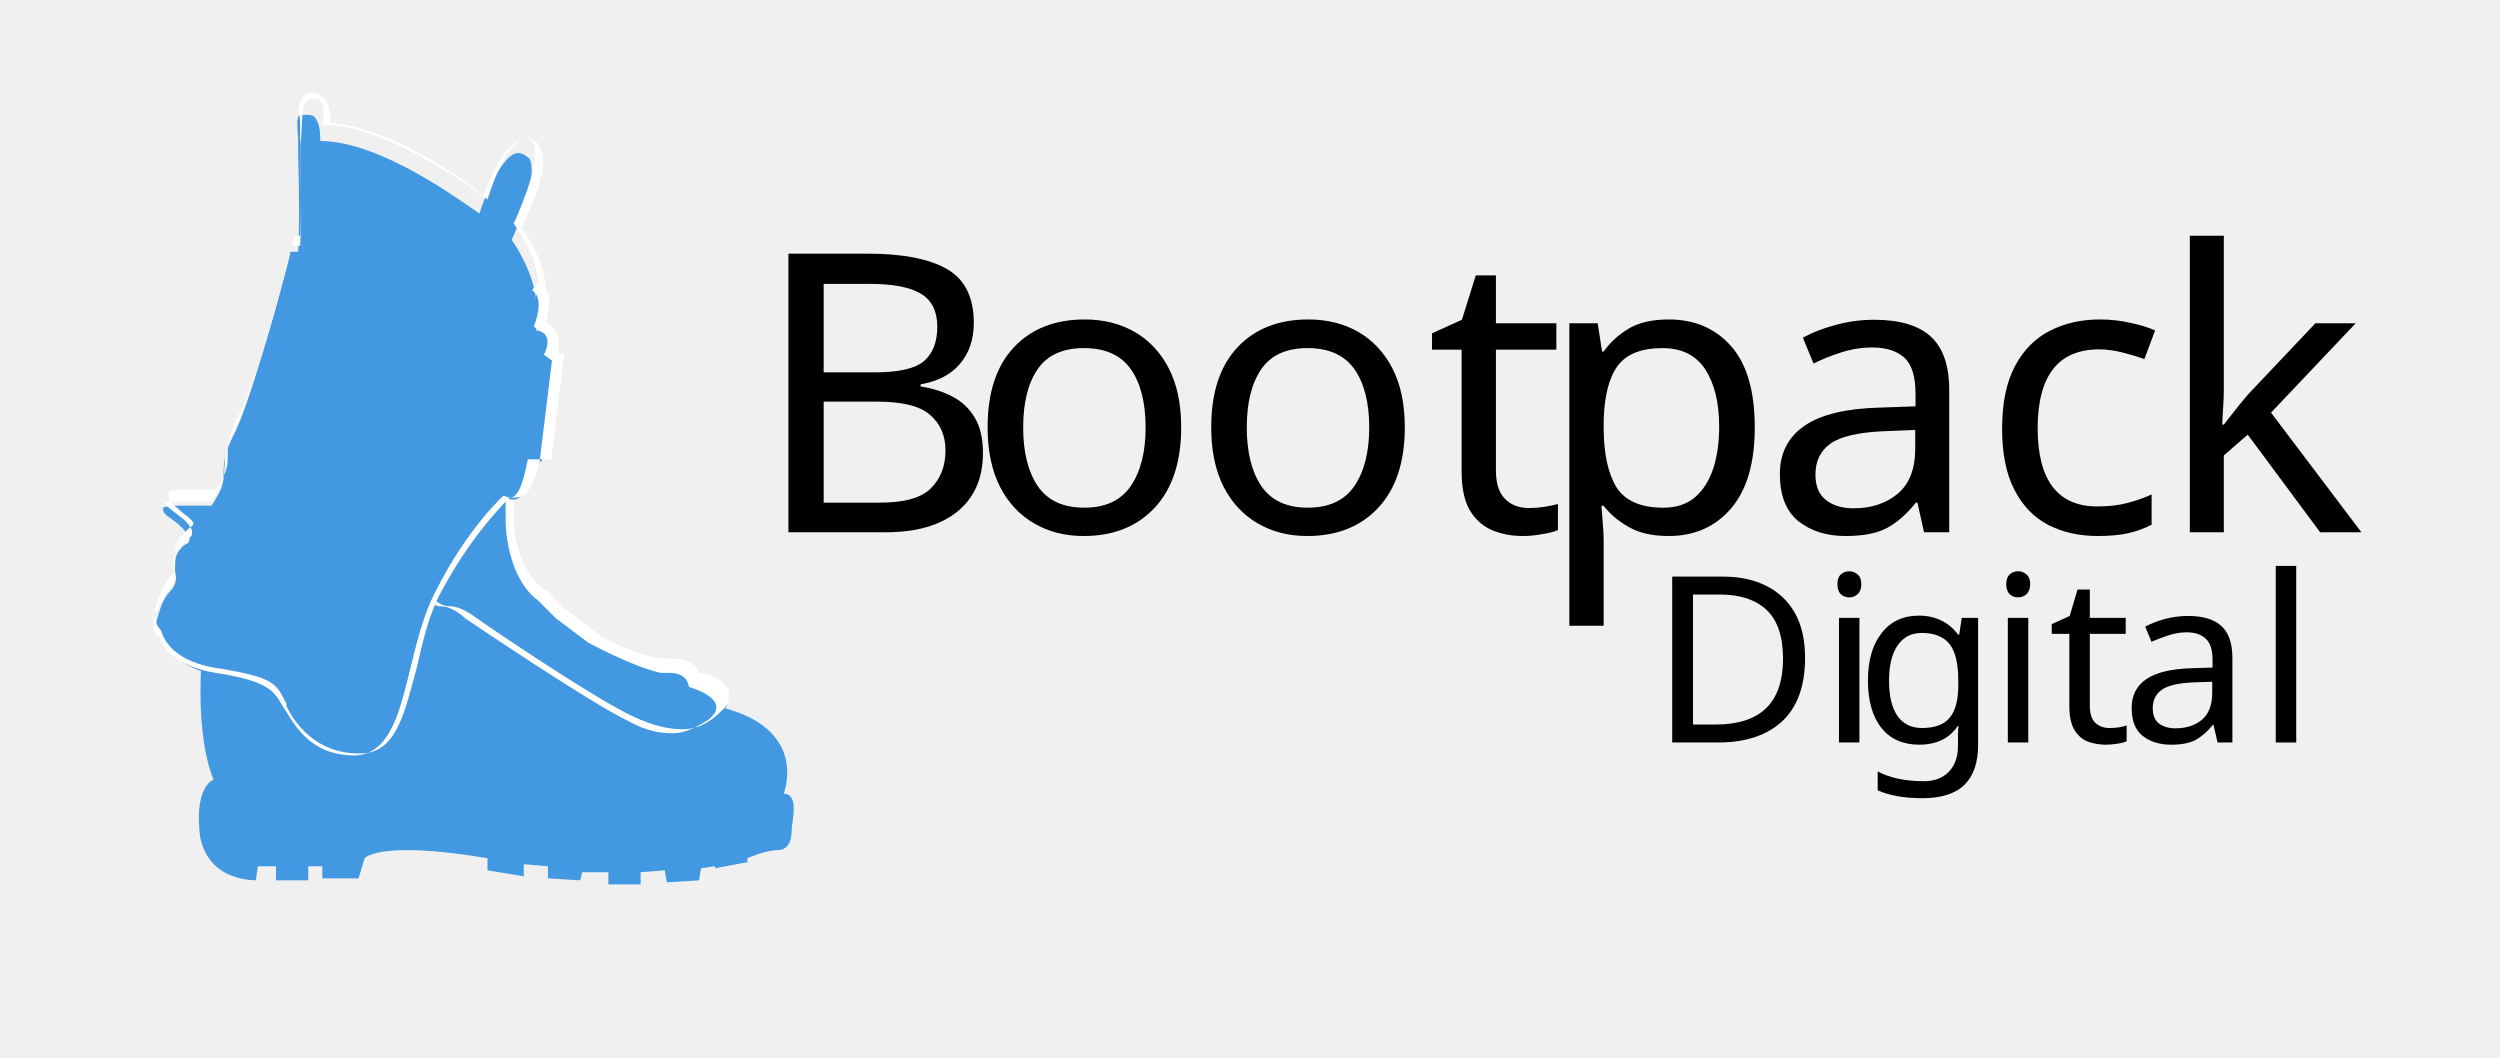
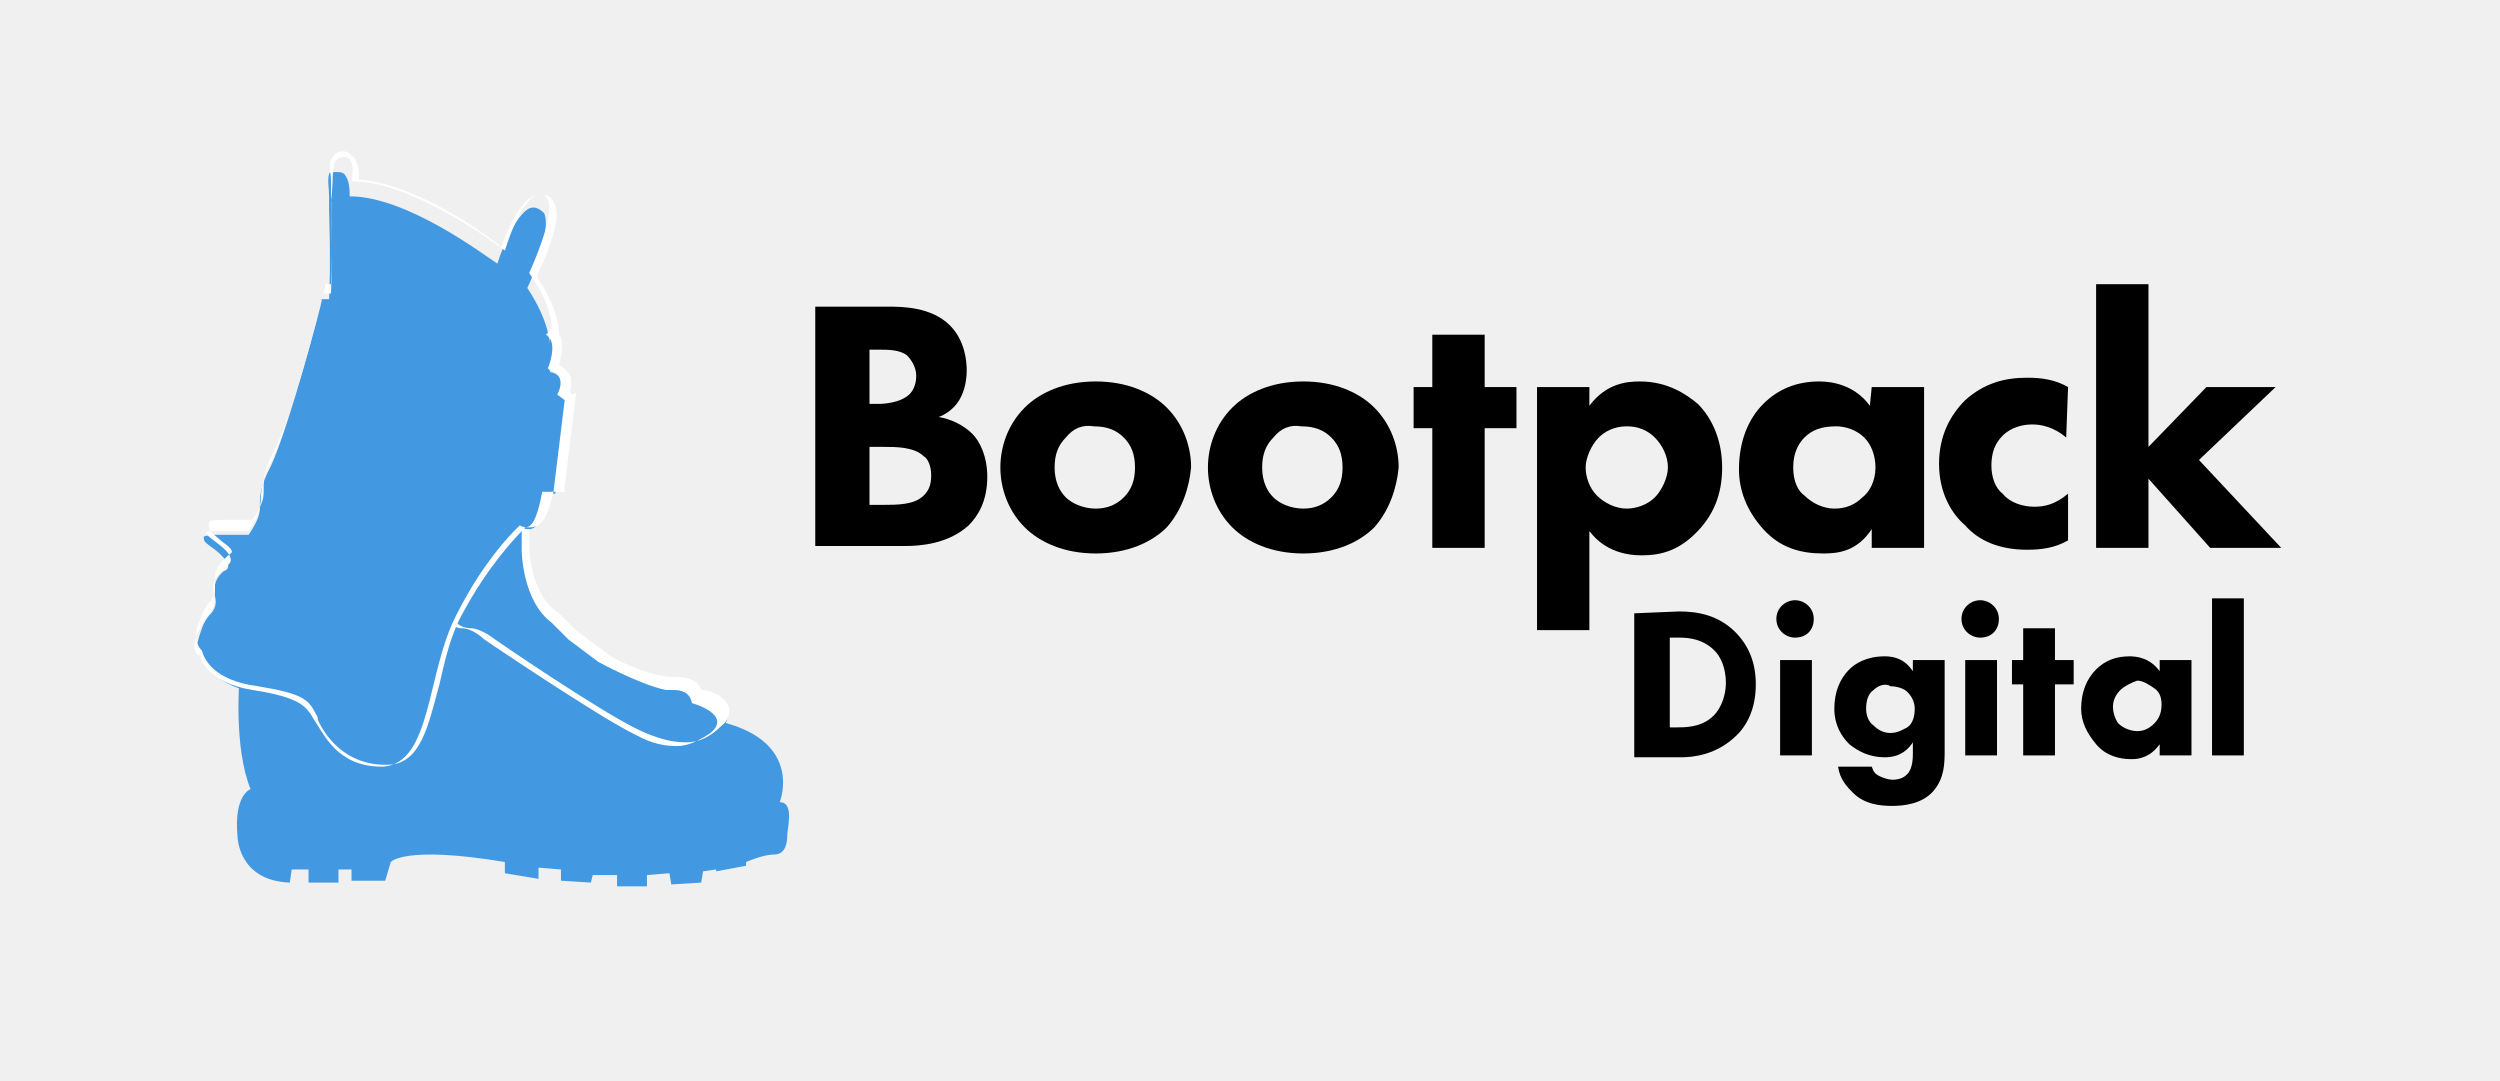
- <svg xmlns="http://www.w3.org/2000/svg" version="1.1" id="Layer_1" x="0px" y="0px" viewBox="0 0 124.1 52.5" style="enable-background:new 0 0 124.1 52.5;" xml:space="preserve">
+ <svg xmlns="http://www.w3.org/2000/svg" version="1.1" id="Calque_1" x="0px" y="0px" viewBox="0 0 133.7 57.8" style="enable-background:new 0 0 133.7 57.8;" xml:space="preserve">
  <style type="text/css">
- 	.st0{font-family:'FuturaPT-Heavy';}
- 	.st1{font-size:19.359px;}
- 	.st2{font-size:11.53px;}
- 	.st3{fill:#4299E1;}
- 	.st4{fill:#FFFFFF;}
+ 	.st0{fill:#4299E1;}
+ 	.st1{fill:#FFFFFF;}
+ 	.st2{enable-background:new    ;}
</style>
  <g>
-     <text transform="matrix(1 0 0 1 37.2622 26.4204)" class="st0 st1">B</text>
-     <text transform="matrix(1 0 0 1 47.9622 26.4204)" class="st0 st1">o</text>
-     <text transform="matrix(1 0 0 1 59.0622 26.4204)" class="st0 st1">ot</text>
-     <text transform="matrix(1 0 0 1 76.2622 26.4204)" class="st0 st1">p</text>
-     <text transform="matrix(1 0 0 1 87.4622 26.4204)" class="st0 st1">ac</text>
-     <text transform="matrix(1 0 0 1 107.0622 26.4204)" class="st0 st1">k</text>
-     <text transform="matrix(1 0 0 1 81.8842 36.8569)" class="st0 st2">Di</text>
-     <text transform="matrix(1 0 0 1 92.0842 36.8569)" class="st0 st2">g</text>
-     <text transform="matrix(1 0 0 1 98.6842 36.8569)" class="st0 st2">it</text>
-     <text transform="matrix(1 0 0 1 105.2842 36.8569)" class="st0 st2">a</text>
-     <text transform="matrix(1 0 0 1 111.9842 36.8569)" class="st0 st2">l</text>
+     <path class="st0" d="M12.8,36.4c0,0-0.3,3.6,0.6,5.8c0,0-0.9,0.3-0.7,2.5c0,0,0,2.4,2.8,2.5l0.1-0.7h0.9v0.7h1.6v-0.7h0.7v0.6h1.8   l0.3-1c0,0,0.7-0.9,6.1,0v0.6l1.8,0.3v-0.6l1.2,0.1v0.6l1.6,0.1l0.1-0.4H33v0.6h1.6v-0.6l1.2-0.1l0.1,0.6l1.6-0.1l0.1-0.6l0.7-0.1   v0.1l1.6-0.3v-0.2c0,0,0.9-0.4,1.5-0.4s0.7-0.6,0.7-1s0.4-1.8-0.4-1.8c0,0,1.5-3.7-4.2-4.5l-4.9-1l-8.8-6.1L12.8,36.4z" />
+     <g>
+       <path class="st0" d="M36.7,39.9c-0.6,0-1.3-0.1-2.2-0.6c-1.9-0.9-7.8-4.9-8.1-5.1c0,0-0.6-0.4-1.2-0.6c-0.7,0-0.9-0.6-0.9-0.6l0,0    l3.7-6v2.4c0,0,0,2.7,1.6,3.7l1,0.9l1.6,1.2c0,0,2.1,1.2,3.6,1.3c0,0,0.1,0,0.4,0c0.6,0,1,0.3,1.2,0.7c0.3,0,1.3,0.4,1.5,1    c0,0.3,0,0.4-0.3,0.7C38.1,39.7,37.5,39.9,36.7,39.9z" />
+       <path class="st1" d="M27.9,27.5v1.9c0,0,0,2.7,1.6,3.9l0.9,0.9l1.6,1.2c0,0,2.2,1.2,3.6,1.5c0,0,0.1,0,0.4,0c0.4,0,0.9,0.1,1,0.7    c0,0,2.2,0.6,1,1.6c-0.6,0.4-1.2,0.7-1.8,0.7s-1.3-0.1-2.2-0.6c-1.9-0.9-8.1-5.1-8.1-5.1s-0.6-0.6-1.2-0.6C24.1,33.6,24,33,24,33    L27.9,27.5 M28.2,26.4l-0.6,0.9l-3.4,5.4v0.1v0.1c0,0.3,0.4,0.7,1,0.7c0.4,0,1,0.4,1,0.4l0,0l0,0c0.1,0.1,6.1,4.2,8.1,5.1    c0.9,0.4,1.6,0.6,2.4,0.6c0.7,0,1.3-0.3,1.9-0.9c0.4-0.3,0.4-0.7,0.4-0.9c-0.1-0.6-1-1-1.5-1c-0.1-0.4-0.6-0.7-1.3-0.7    c-0.1,0-0.4,0-0.4,0c-1.3-0.1-3.3-1.1-3.4-1.3l-1.6-1.2l-0.9-0.9l0,0l0,0c-1.6-1-1.6-3.6-1.6-3.6v-1.9L28.2,26.4L28.2,26.4z" />
+     </g>
+     <g>
+       <path class="st0" d="M20.4,41.1c-2.1,0-3-1.5-3.4-2.2c0-0.1-0.1-0.1-0.1-0.3l0,0c-0.4-0.6-0.7-1-3.1-1.5s-2.8-1.6-3-1.9    c-0.1-0.1-0.3-0.3-0.3-0.4c0-0.4,0.3-1.2,0.3-1.2c0.1-0.3,0.3-0.6,0.4-0.7c0.3-0.3,0.4-0.6,0.3-1c-0.1-0.7,0.1-1,0.4-1.3    c0.1-0.1,0.3-0.1,0.3-0.3c0.1-0.1-0.3-0.6-0.7-0.9s-0.6-0.4-0.6-0.6l0,0v-0.1c0,0,0.1-0.1,0.9-0.1c0.6,0,1.2,0,1.5,0    c0.6-0.9,0.6-1.2,0.6-1.6s0-1,0.6-2.1c1-2.2,2.7-8.7,2.7-8.8V16h0.4c0.1-1.8,0-4.8,0-4.8c0-0.3,0-0.6,0-0.7c0-0.4-0.1-0.9,0-1.2    c0-0.1,0.3-0.1,0.4-0.1l0,0c0.1,0,0.3,0,0.4,0.1c0.3,0.3,0.3,0.9,0.3,1.2c3,0,7,3,7.9,3.6c0.3-1,1.2-3,1.9-3c0.1,0,0.3,0,0.6,0.3    c0.4,0.9-0.6,3.4-0.9,4c1.2,1.8,1.2,3,1.2,3l0,0v-0.3c0.6,0.4,0.1,1.5,0,1.8l0,0c0.3,0,0.6,0.3,0.6,0.4c0.1,0.3,0,0.7,0,0.9    l0.3,0.1l-0.6,5.1h-0.4c-0.1,1.3-0.6,1.9-1,1.9c-0.1,0-0.3,0-0.3-0.1c-0.4,0.3-1.9,1.9-3.3,4.6c-0.6,1.2-1,2.5-1.3,3.9    c-0.6,2.2-1,4.2-2.7,4.2L20.4,41.1z" />
+       <path class="st1" d="M18.4,8.4c0.7,0,0.4,1.3,0.4,1.3s0,0,0.1,0c3.3,0,8.1,3.7,8.1,3.7c0.6-1.9,1.3-3,1.9-3c0.1,0,0.3,0,0.4,0.3    c0.4,0.9-1,3.9-1,3.9c1.3,1.8,1.2,3,1.2,3l-0.3,0.3c0.7,0.4,0.1,1.8,0.1,1.8l0.1,0.1c1,0.3,0.4,1.3,0.4,1.3l0.4,0.3l-0.6,4.9H29    c-0.3,1.6-0.6,1.9-0.9,1.9c-0.1,0-0.3-0.1-0.3-0.1s-1.8,1.6-3.4,4.8c-1.6,3.1-1.3,7.9-3.9,8.1h-0.1c-2.4,0-3.1-1.8-3.6-2.5    c-0.4-0.7-0.7-1.2-3.3-1.6c-2.5-0.4-2.8-1.8-2.8-1.8c-0.7-0.4,0-1.5,0-1.5c0.4-0.9,1-1,0.7-1.9c-0.1-0.9,0.4-1,0.9-1.6    c0.3-0.6-1.2-1.3-1.3-1.6c0-0.1,0.3-0.1,0.7-0.1c0.7,0,1.6,0,1.6,0c1.2-1.8,0.1-1.6,1.3-3.9c1-2.2,2.7-8.8,2.7-8.8h0.4    c0.1-1.9,0-4.9,0-4.9C17.9,9.3,17.6,8.4,18.4,8.4L18.4,8.4 M18.4,8.1L18.4,8.1L18.4,8.1c-0.3,0-0.4,0-0.6,0.3    c-0.3,0.3-0.1,0.7-0.1,1.3c0,0.1,0,0.4,0,0.7c0,0,0.1,2.8,0,4.8h-0.2h-0.1v0.1c0,0-1.6,6.6-2.7,8.7c-0.6,1.2-0.6,1.6-0.6,2.2    c0,0.4,0,0.7-0.6,1.6c-0.3,0-0.9,0-1.3,0c-0.7,0-0.9,0-1,0.1c0,0-0.1,0.1,0,0.3c0,0.3,0.3,0.4,0.6,0.7c0.1,0.1,0.6,0.4,0.6,0.6    c0,0.1-0.1,0.1-0.3,0.3c-0.3,0.3-0.7,0.6-0.6,1.5c0,0.4,0,0.6-0.3,0.9c-0.1,0.1-0.3,0.4-0.4,0.7c0,0.1-0.4,0.7-0.3,1.3    c0,0.1,0.1,0.4,0.3,0.6c0.1,0.4,0.6,1.6,3,1.9c2.4,0.4,2.7,0.7,3.1,1.5l0,0c0,0,0.1,0.1,0.1,0.3c0.4,0.9,1.5,2.4,3.6,2.4h0.1    c1.8,0,2.2-2.1,2.8-4.3c0.3-1.3,0.6-2.7,1.3-3.9c1.3-2.4,2.7-3.9,3.3-4.5c0,0,0.1,0,0.3,0c0.7,0,1-1,1.2-1.9h0.3h0.3V26l0.6-4.9    V21l-0.2,0.1L30.5,21c0-0.1,0.1-0.6,0-0.9c0-0.1-0.3-0.4-0.6-0.6c0.1-0.4,0.3-1.2,0-1.6l0,0l0,0v-0.1c0,0,0-1.3-1.2-3    c0.3-0.7,1.5-3.1,0.9-4c-0.1-0.3-0.4-0.4-0.7-0.4c-0.9,0-1.6,1.5-2.1,2.8c-1.2-1-4.8-3.4-7.6-3.6c0-0.3,0-0.9-0.3-1.2    C18.6,8.1,18.5,8.1,18.4,8.1L18.4,8.1z" />
+     </g>
  </g>
-   <path class="st3" d="M10,32.9c0,0-0.3,3.6,0.6,5.8c0,0-0.9,0.3-0.7,2.5c0,0,0,2.4,2.8,2.5l0.1-0.7h0.9v0.7h1.6V43H16v0.6h1.8l0.3-1  c0,0,0.7-0.9,6.1,0v0.6l1.8,0.3v-0.6l1.2,0.1v0.6l1.6,0.1l0.1-0.4h1.3v0.6h1.6v-0.6l1.2-0.1l0.1,0.6l1.6-0.1l0.1-0.6l0.7-0.1v0.1  l1.6-0.3v-0.2c0,0,0.9-0.4,1.5-0.4s0.7-0.6,0.7-1s0.4-1.8-0.4-1.8c0,0,1.5-3.7-4.2-4.5l-4.9-1L21,27.8L10,32.9z" />
-   <path class="st3" d="M33.9,36.4c-0.6,0-1.3-0.1-2.2-0.6c-1.9-0.9-7.8-4.9-8.1-5.1c0,0-0.6-0.4-1.2-0.6c-0.7,0-0.9-0.6-0.9-0.6l3.7-6  v2.4c0,0,0,2.7,1.6,3.7l1,0.9l1.6,1.2c0,0,2.1,1.2,3.6,1.3h0.4c0.6,0,1,0.3,1.2,0.7c0.3,0,1.3,0.4,1.5,1c0,0.3,0,0.4-0.3,0.7  C35.3,36.2,34.7,36.4,33.9,36.4L33.9,36.4z" />
-   <path class="st4" d="M25.1,24v1.9c0,0,0,2.7,1.6,3.9l0.9,0.9l1.6,1.2c0,0,2.2,1.2,3.6,1.5h0.4c0.4,0,0.9,0.1,1,0.7  c0,0,2.2,0.6,1,1.6c-0.6,0.4-1.2,0.7-1.8,0.7s-1.3-0.1-2.2-0.6c-1.9-0.9-8.1-5.1-8.1-5.1s-0.6-0.6-1.2-0.6s-0.7-0.6-0.7-0.6L25.1,24  z M25.4,22.9l-0.6,0.9l-3.4,5.4v0.1v0.1c0,0.3,0.4,0.7,1,0.7c0.4,0,1,0.4,1,0.4c0.1,0.1,6.1,4.2,8.1,5.1c0.9,0.4,1.6,0.6,2.4,0.6  c0.7,0,1.3-0.3,1.9-0.9c0.4-0.3,0.4-0.7,0.4-0.9c-0.1-0.6-1-1-1.5-1c-0.1-0.4-0.6-0.7-1.3-0.7c-0.1,0-0.4,0-0.4,0  c-1.3-0.1-3.3-1.1-3.4-1.3L28,30.2l-0.9-0.9c-1.6-1-1.6-3.6-1.6-3.6v-1.9L25.4,22.9z" />
-   <path class="st3" d="M17.6,37.6c-2.1,0-3-1.5-3.4-2.2c0-0.1-0.1-0.1-0.1-0.3c-0.4-0.6-0.7-1-3.1-1.5S8.2,32,8,31.7  c-0.1-0.1-0.3-0.3-0.3-0.4c0-0.4,0.3-1.2,0.3-1.2c0.1-0.3,0.3-0.6,0.4-0.7c0.3-0.3,0.4-0.6,0.3-1c-0.1-0.7,0.1-1,0.4-1.3  C9.2,27,9.4,27,9.4,26.8c0.1-0.1-0.3-0.6-0.7-0.9s-0.6-0.4-0.6-0.6v-0.1c0,0,0.1-0.1,0.9-0.1h1.5c0.6-0.9,0.6-1.2,0.6-1.6  s0-1,0.6-2.1c1-2.2,2.7-8.7,2.7-8.8v-0.1h0.4c0.1-1.8,0-4.8,0-4.8c0-0.3,0-0.6,0-0.7c0-0.4-0.1-0.9,0-1.2c0-0.1,0.3-0.1,0.4-0.1  c0.1,0,0.3,0,0.4,0.1c0.3,0.3,0.3,0.9,0.3,1.2c3,0,7,3,7.9,3.6c0.3-1,1.2-3,1.9-3c0.1,0,0.3,0,0.6,0.3c0.4,0.9-0.6,3.4-0.9,4  c1.2,1.8,1.2,3,1.2,3v-0.3c0.6,0.4,0.1,1.5,0,1.8c0.3,0,0.6,0.3,0.6,0.4c0.1,0.3,0,0.7,0,0.9l0.3,0.1l-0.6,5.1h-0.4  c-0.1,1.3-0.6,1.9-1,1.9c-0.1,0-0.3,0-0.3-0.1c-0.4,0.3-1.9,1.9-3.3,4.6c-0.6,1.2-1,2.5-1.3,3.9c-0.6,2.2-1,4.2-2.7,4.2L17.6,37.6z" />
-   <path class="st4" d="M15.6,4.9c0.7,0,0.4,1.3,0.4,1.3s0,0,0.1,0c3.3,0,8.1,3.7,8.1,3.7c0.6-1.9,1.3-3,1.9-3c0.1,0,0.3,0,0.4,0.3  c0.4,0.9-1,3.9-1,3.9c1.3,1.8,1.2,3,1.2,3l-0.3,0.3c0.7,0.4,0.1,1.8,0.1,1.8l0.1,0.1c1,0.3,0.4,1.3,0.4,1.3l0.4,0.3l-0.6,4.9h-0.6  c-0.3,1.6-0.6,1.9-0.9,1.9c-0.1,0-0.3-0.1-0.3-0.1s-1.8,1.6-3.4,4.8c-1.6,3.1-1.3,7.9-3.9,8.1h-0.1c-2.4,0-3.1-1.8-3.6-2.5  c-0.4-0.7-0.7-1.2-3.3-1.6c-2.5-0.4-2.8-1.8-2.8-1.8c-0.7-0.4,0-1.5,0-1.5c0.4-0.9,1-1,0.7-1.9c-0.1-0.9,0.4-1,0.9-1.6  C9.8,26,8.3,25.3,8.2,25c0-0.1,0.3-0.1,0.7-0.1h1.6c1.2-1.8,0.1-1.6,1.3-3.9c1-2.2,2.7-8.8,2.7-8.8h0.4c0.1-1.9,0-4.9,0-4.9  C15.1,5.8,14.8,4.9,15.6,4.9L15.6,4.9z M15.6,4.6c-0.3,0-0.4,0-0.6,0.3c-0.3,0.3-0.1,0.7-0.1,1.3v0.7c0,0,0.1,2.8,0,4.8h-0.2h-0.1  v0.1c0,0-1.6,6.6-2.7,8.7c-0.6,1.2-0.6,1.6-0.6,2.2c0,0.4,0,0.7-0.6,1.6c-0.3,0-0.9,0-1.3,0c-0.7,0-0.9,0-1,0.1c0,0-0.1,0.1,0,0.3  c0,0.3,0.3,0.4,0.6,0.7c0.1,0.1,0.6,0.4,0.6,0.6c0,0.1-0.1,0.1-0.3,0.3c-0.3,0.3-0.7,0.6-0.6,1.5c0,0.4,0,0.6-0.3,0.9  c-0.1,0.1-0.3,0.4-0.4,0.7c0,0.1-0.4,0.7-0.3,1.3c0,0.1,0.1,0.4,0.3,0.6c0.1,0.4,0.6,1.6,3,1.9c2.4,0.4,2.7,0.7,3.1,1.5  s0.1,0.1,0.1,0.3c0.4,0.9,1.5,2.4,3.6,2.4h0.1c1.8,0,2.2-2.1,2.8-4.3c0.3-1.3,0.6-2.7,1.3-3.9c1.3-2.4,2.7-3.9,3.3-4.5h0.3  c0.7,0,1-1,1.2-1.9h0.3h0.3v-0.3l0.6-4.9v-0.1l-0.2,0.1l-0.1-0.1c0-0.1,0.1-0.6,0-0.9c0-0.1-0.3-0.4-0.6-0.6c0.1-0.4,0.3-1.2,0-1.6  v-0.1c0,0,0-1.3-1.2-3c0.3-0.7,1.5-3.1,0.9-4c-0.1-0.3-0.4-0.4-0.7-0.4c-0.9,0-1.6,1.5-2.1,2.8c-1.2-1-4.8-3.4-7.6-3.6  c0-0.3,0-0.9-0.3-1.2C15.8,4.6,15.7,4.6,15.6,4.6z" />
+   <g>
+     <g class="st2">
+       <path d="M47.5,16.4c0.7,0,2.3,0,3.3,1c0.8,0.8,0.9,1.9,0.9,2.4s-0.1,1.1-0.4,1.6s-0.8,0.8-1.1,0.9c0.6,0.1,1.3,0.4,1.8,0.9    c0.4,0.4,0.8,1.2,0.8,2.3c0,1.3-0.5,2.1-1,2.6c-1.1,1-2.6,1.1-3.4,1.1h-4.8V16.4H47.5z M46.5,21.6H47c0.4,0,1.1-0.1,1.5-0.4    c0.3-0.2,0.5-0.6,0.5-1.1s-0.3-0.9-0.5-1.1c-0.4-0.3-1-0.3-1.5-0.3h-0.5V21.6z M46.5,27h0.7c0.8,0,1.7,0,2.2-0.5    c0.3-0.3,0.4-0.6,0.4-1.1s-0.2-0.9-0.4-1c-0.5-0.5-1.5-0.5-2.1-0.5h-0.8V27z" />
+     </g>
+     <g class="st2">
+       <path d="M62.4,28.2c-0.8,0.8-2.1,1.4-3.8,1.4c-1.7,0-3-0.6-3.8-1.4c-0.9-0.9-1.3-2.1-1.3-3.2s0.4-2.3,1.3-3.2    c0.8-0.8,2.1-1.4,3.8-1.4c1.7,0,3,0.6,3.8,1.4c0.9,0.9,1.3,2.1,1.3,3.2C63.6,26.1,63.2,27.3,62.4,28.2z M57,23.4    c-0.4,0.4-0.6,0.9-0.6,1.6c0,0.8,0.3,1.3,0.6,1.6c0.3,0.3,0.9,0.6,1.6,0.6c0.6,0,1.1-0.2,1.5-0.6c0.4-0.4,0.6-0.9,0.6-1.6    s-0.2-1.2-0.6-1.6c-0.4-0.4-0.9-0.6-1.6-0.6C57.9,22.7,57.4,22.9,57,23.4z" />
+     </g>
+     <g class="st2">
+       <path d="M73.5,28.2c-0.8,0.8-2.1,1.4-3.8,1.4c-1.7,0-3-0.6-3.8-1.4c-0.9-0.9-1.3-2.1-1.3-3.2s0.4-2.3,1.3-3.2    c0.8-0.8,2.1-1.4,3.8-1.4c1.7,0,3,0.6,3.8,1.4c0.9,0.9,1.3,2.1,1.3,3.2C74.7,26.1,74.3,27.3,73.5,28.2z M68.1,23.4    c-0.4,0.4-0.6,0.9-0.6,1.6c0,0.8,0.3,1.3,0.6,1.6c0.3,0.3,0.9,0.6,1.6,0.6c0.6,0,1.1-0.2,1.5-0.6s0.6-0.9,0.6-1.6    s-0.2-1.2-0.6-1.6c-0.4-0.4-0.9-0.6-1.6-0.6C69,22.7,68.5,22.9,68.1,23.4z" />
+       <path d="M79.4,22.9v6.4h-2.8v-6.4h-1v-2.2h1v-2.8h2.8v2.8h1.7v2.2H79.4z" />
+     </g>
+     <g class="st2">
+       <path d="M85,33.7h-2.8v-13H85v1c0.9-1.2,2-1.3,2.7-1.3c1.5,0,2.5,0.7,3.1,1.2c0.8,0.8,1.3,2,1.3,3.4c0,1.5-0.5,2.6-1.4,3.5    s-1.8,1.2-2.9,1.2c-1.7,0-2.5-0.9-2.8-1.3C85,28.4,85,33.7,85,33.7z M85.5,23.4c-0.4,0.4-0.7,1.1-0.7,1.6s0.2,1.1,0.6,1.5    c0.4,0.4,1,0.7,1.6,0.7c0.5,0,1.1-0.2,1.5-0.6s0.7-1.1,0.7-1.6c0-0.6-0.3-1.2-0.7-1.6s-0.9-0.6-1.5-0.6    C86.3,22.8,85.8,23.1,85.5,23.4z" />
+     </g>
+     <g class="st2">
+       <path d="M100.1,20.7h2.8v8.6h-2.8v-1c-0.8,1.2-1.8,1.3-2.6,1.3c-1.2,0-2.3-0.3-3.2-1.3S93,26.2,93,25.1c0-1.5,0.5-2.7,1.3-3.5    c0.8-0.8,1.8-1.2,3-1.2c0.7,0,1.9,0.2,2.7,1.3L100.1,20.7L100.1,20.7z M96.5,23.4c-0.3,0.3-0.6,0.8-0.6,1.6s0.3,1.3,0.6,1.5    c0.4,0.4,1,0.7,1.6,0.7s1.1-0.2,1.5-0.6c0.4-0.3,0.7-0.9,0.7-1.6c0-0.6-0.2-1.2-0.6-1.6s-1-0.6-1.5-0.6    C97.4,22.8,96.9,23,96.5,23.4z" />
+       <path d="M110.5,23.4c-0.7-0.6-1.4-0.7-1.8-0.7c-0.9,0-1.4,0.4-1.6,0.6c-0.4,0.4-0.6,0.9-0.6,1.6c0,0.6,0.2,1.2,0.6,1.5    c0.4,0.5,1.1,0.7,1.7,0.7c0.5,0,1.1-0.1,1.8-0.7v2.5c-0.7,0.4-1.4,0.5-2.2,0.5c-1.5,0-2.6-0.5-3.3-1.3c-0.7-0.6-1.4-1.7-1.4-3.3    c0-1.5,0.6-2.6,1.4-3.4c1-0.9,2.1-1.2,3.3-1.2c0.8,0,1.5,0.1,2.2,0.5L110.5,23.4L110.5,23.4z" />
+     </g>
+     <g class="st2">
+       <path d="M114.9,15.2v8.7l3.1-3.2h3.7l-4.1,3.9l4.4,4.7h-3.8l-3.3-3.7v3.7h-2.8V15.2H114.9z" />
+     </g>
+     <g class="st2">
+       <path d="M89.8,32.7c1,0,2.1,0.2,3,1.1c0.7,0.7,1.1,1.6,1.1,2.8c0,1.2-0.4,2.1-1,2.7c-1.1,1.1-2.4,1.2-3,1.2h-2.5v-7.7L89.8,32.7    L89.8,32.7z M89.2,38.9h0.5c0.4,0,1.2,0,1.8-0.5c0.4-0.3,0.8-1,0.8-1.9c0-0.8-0.3-1.4-0.6-1.7c-0.6-0.6-1.3-0.7-1.9-0.7h-0.5v4.8    C89.3,38.9,89.2,38.9,89.2,38.9z" />
+       <path d="M96,32.1c0.5,0,1,0.4,1,1c0,0.6-0.4,1-1,1c-0.5,0-1-0.4-1-1C95,32.5,95.5,32.1,96,32.1z M96.9,35.3v5.1h-1.7v-5.1H96.9z" />
+     </g>
+     <g class="st2">
+       <path d="M102.3,35.3h1.7v4.8c0,0.7,0,1.5-0.6,2.2s-1.6,0.8-2.2,0.8c-0.7,0-1.5-0.1-2.1-0.7c-0.3-0.3-0.7-0.7-0.8-1.4h1.8    c0.1,0.3,0.2,0.4,0.4,0.5c0.2,0.1,0.5,0.2,0.7,0.2c0.5,0,0.7-0.2,0.8-0.3c0.3-0.3,0.3-0.9,0.3-1.1v-0.6c-0.2,0.3-0.6,0.8-1.5,0.8    c-0.8,0-1.4-0.3-1.9-0.7c-0.4-0.4-0.8-1-0.8-1.9c0-0.9,0.3-1.6,0.8-2.1c0.3-0.3,0.9-0.7,1.9-0.7c0.9,0,1.3,0.5,1.5,0.8L102.3,35.3    L102.3,35.3z M100.2,36.9c-0.3,0.2-0.4,0.6-0.4,1c0,0.3,0.1,0.7,0.4,0.9c0.2,0.2,0.5,0.4,0.9,0.4s0.7-0.2,0.9-0.3    c0.3-0.2,0.4-0.6,0.4-1c0-0.4-0.2-0.7-0.4-0.9c-0.2-0.2-0.6-0.3-0.9-0.3C100.8,36.5,100.4,36.7,100.2,36.9z" />
+     </g>
+     <g class="st2">
+       <path d="M105.9,32.1c0.5,0,1,0.4,1,1c0,0.6-0.4,1-1,1c-0.5,0-1-0.4-1-1C104.9,32.5,105.4,32.1,105.9,32.1z M106.8,35.3v5.1h-1.7    v-5.1H106.8z" />
+       <path d="M109.9,36.6v3.8h-1.7v-3.8h-0.6v-1.3h0.6v-1.7h1.7v1.7h1v1.3H109.9z" />
+     </g>
+     <g class="st2">
+       <path d="M115.5,35.3h1.7v5.1h-1.7v-0.6c-0.5,0.7-1.1,0.8-1.5,0.8c-0.7,0-1.4-0.2-1.9-0.8s-0.8-1.2-0.8-1.9c0-0.9,0.3-1.6,0.8-2.1    s1.1-0.7,1.8-0.7c0.4,0,1.1,0.1,1.6,0.8V35.3L115.5,35.3z M113.4,36.9c-0.2,0.2-0.4,0.5-0.4,0.9c0,0.4,0.2,0.8,0.3,0.9    c0.2,0.2,0.6,0.4,1,0.4c0.3,0,0.6-0.1,0.9-0.4c0.2-0.2,0.4-0.5,0.4-1c0-0.4-0.1-0.7-0.4-0.9c-0.3-0.2-0.6-0.4-0.9-0.4    C114,36.5,113.6,36.7,113.4,36.9z" />
+     </g>
+     <g class="st2">
+       <path d="M120,32v8.4h-1.7V32H120z" />
+     </g>
+   </g>
</svg>
